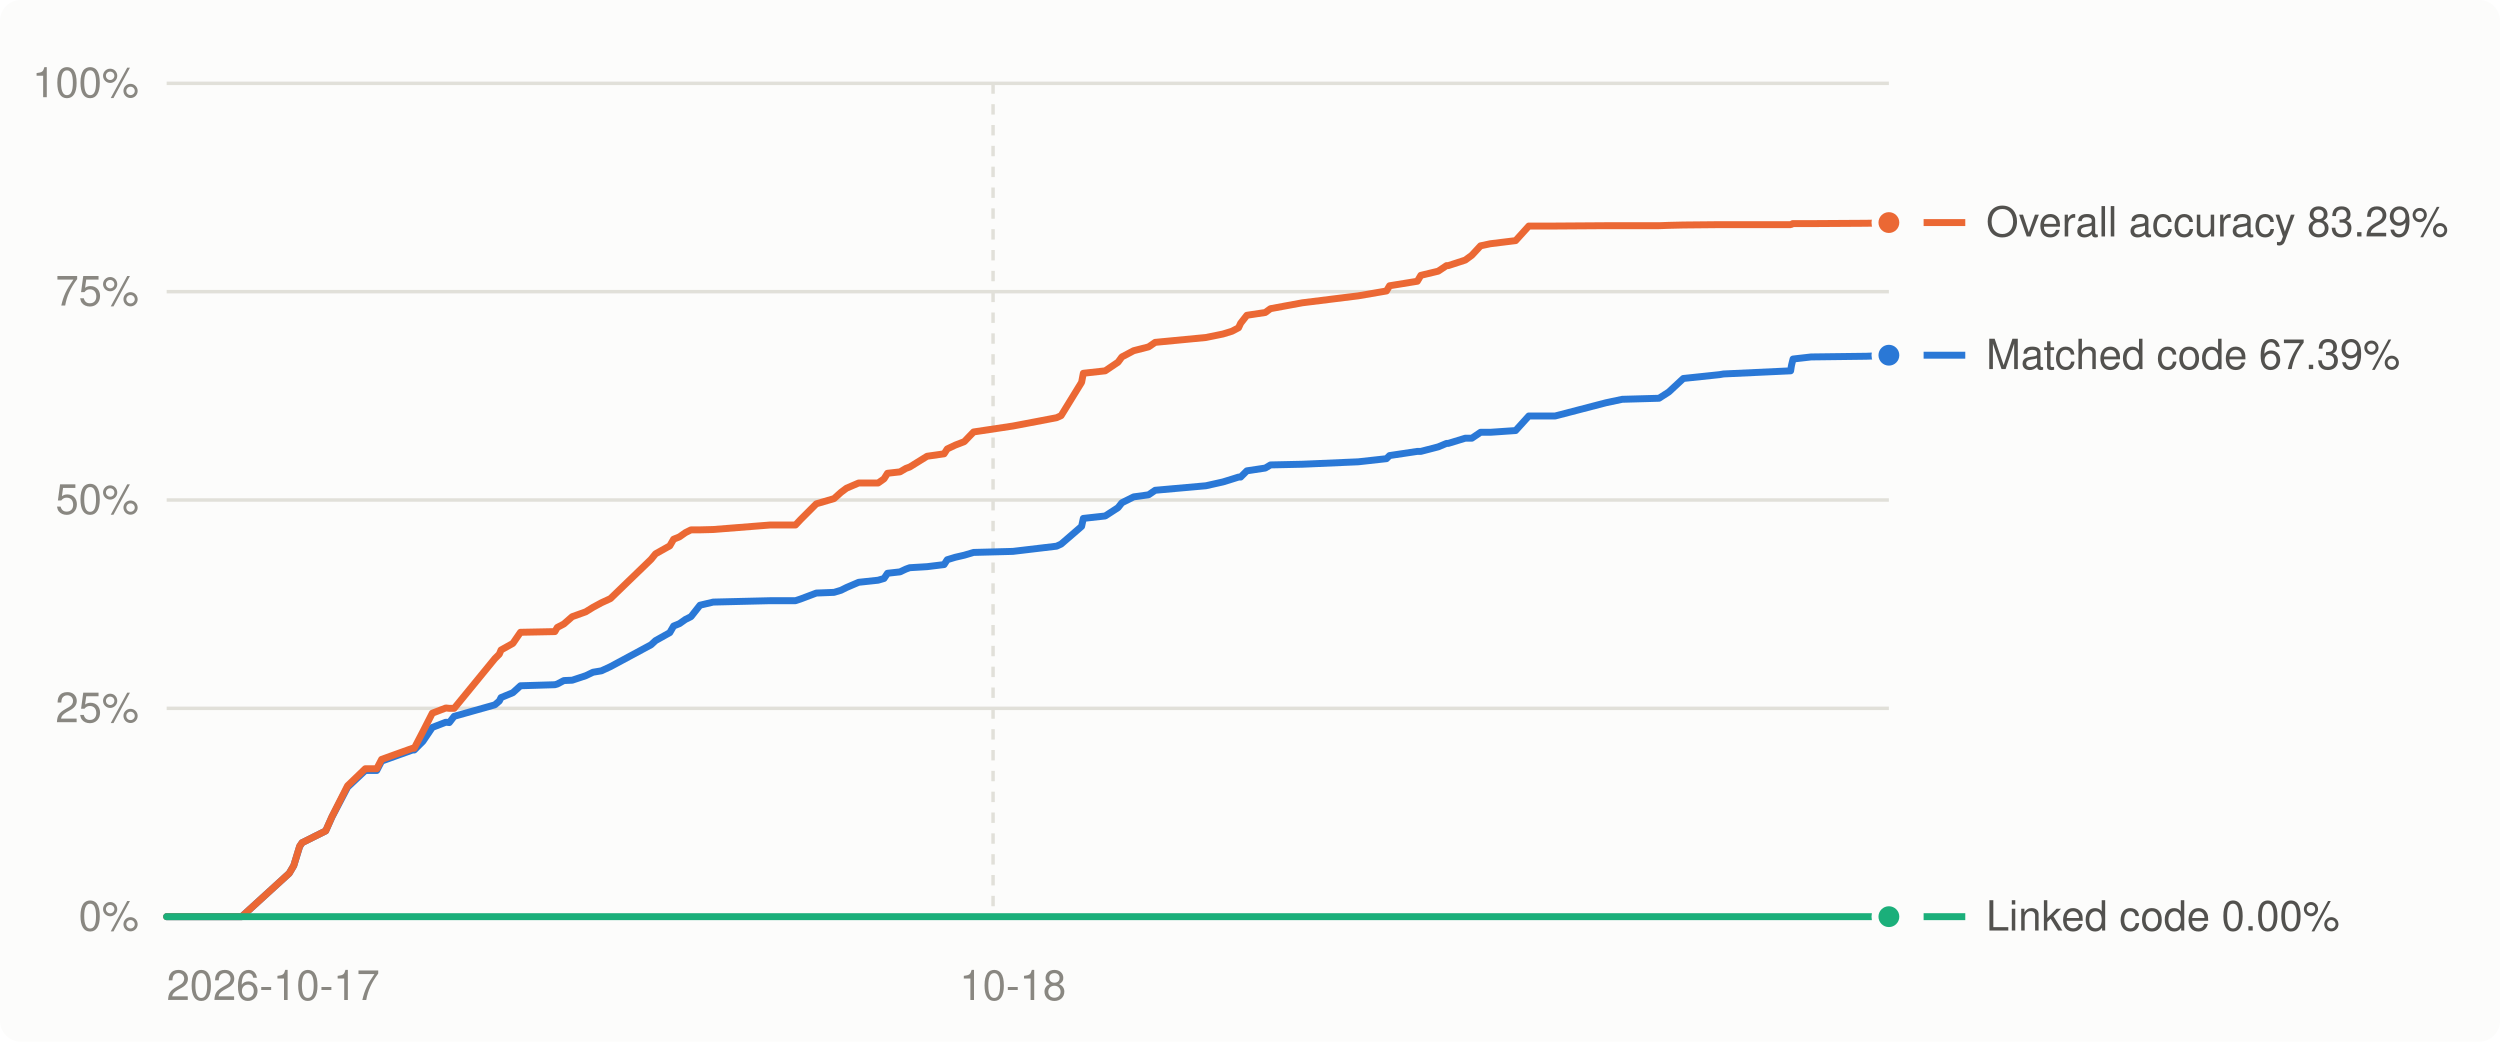
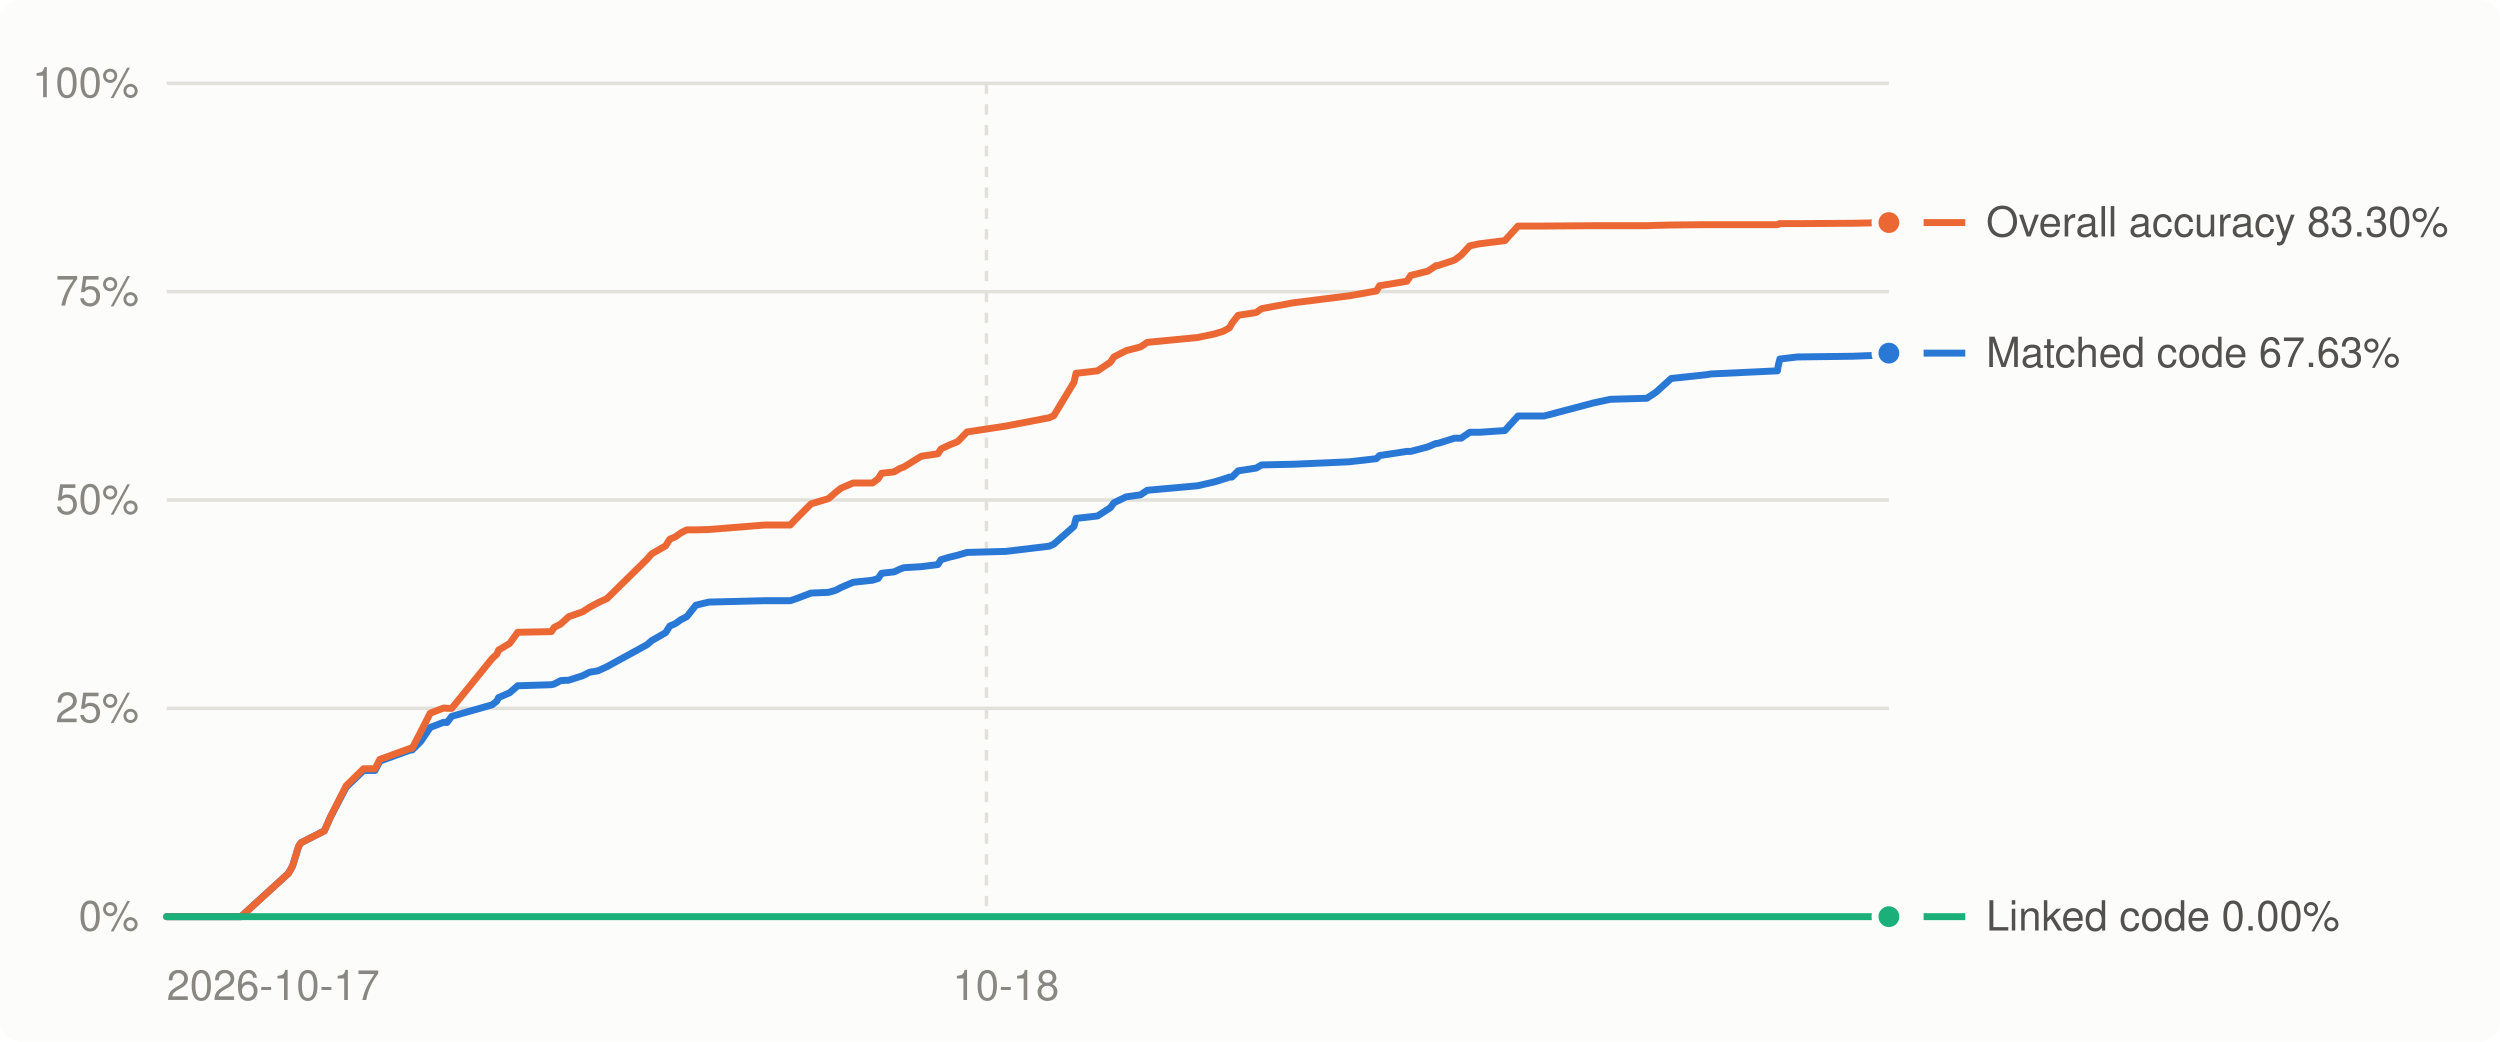
<svg xmlns="http://www.w3.org/2000/svg" viewBox="0 0 720 300" width="720" height="300" role="img" aria-label="Decompilation progress over time">
  <style>
.bg{fill:#fcfcfb}.grid{stroke:#e1e0d9}.muted{fill:#898781}.lbl{fill:#52514e}.ln0{stroke:#2a78d6}.dot0{fill:#2a78d6;stroke:#fcfcfb}.ln1{stroke:#eb6834}.dot1{fill:#eb6834;stroke:#fcfcfb}.ln2{stroke:#1baf7a}.dot2{fill:#1baf7a;stroke:#fcfcfb}
@media (prefers-color-scheme: dark){.bg{fill:#1a1a19}.grid{stroke:#2c2c2a}.muted{fill:#898781}.lbl{fill:#c3c2b7}.ln0{stroke:#3987e5}.dot0{fill:#3987e5;stroke:#1a1a19}.ln1{stroke:#d95926}.dot1{fill:#d95926;stroke:#1a1a19}.ln2{stroke:#199e70}.dot2{fill:#199e70;stroke:#1a1a19}}
text{font:12px -apple-system,BlinkMacSystemFont,'Segoe UI',Helvetica,Arial,sans-serif}
</style>
  <rect class="bg" width="720" height="300" rx="6" />
  <line x1="48" x2="544" y1="264.0" y2="264.0" class="grid" stroke-width="1" />
  <text x="40" y="268.0" class="muted" text-anchor="end">0%</text>
  <line x1="48" x2="544" y1="204.0" y2="204.0" class="grid" stroke-width="1" />
  <text x="40" y="208.0" class="muted" text-anchor="end">25%</text>
  <line x1="48" x2="544" y1="144.0" y2="144.0" class="grid" stroke-width="1" />
  <text x="40" y="148.0" class="muted" text-anchor="end">50%</text>
  <line x1="48" x2="544" y1="84.0" y2="84.0" class="grid" stroke-width="1" />
  <text x="40" y="88.0" class="muted" text-anchor="end">75%</text>
  <line x1="48" x2="544" y1="24.0" y2="24.0" class="grid" stroke-width="1" />
  <text x="40" y="28.0" class="muted" text-anchor="end">100%</text>
-   <line x1="286.0" x2="286.0" y1="24" y2="264" class="grid" stroke-width="1" stroke-dasharray="3 3" />
+   <line x1="284.1" x2="284.1" y1="24" y2="264" class="grid" stroke-width="1" stroke-dasharray="3 3" />
  <text class="muted" x="48.0" y="288" text-anchor="start">2026-10-17</text>
-   <text class="muted" x="291.7" y="288" text-anchor="middle">10-18</text>
-   <polyline points="48.0,264.0 69.6,264.0 83.3,251.5 84.6,249.3 86.3,243.8 87.0,242.7 93.8,239.3 95.6,235.3 100.1,226.7 105.2,221.9 108.5,221.9 109.9,219.2 118.8,216.0 119.3,216.0 121.8,213.5 124.5,209.5 128.4,208.0 129.4,208.1 130.8,206.3 142.5,203.0 143.8,201.9 144.3,200.9 147.7,199.5 149.9,197.5 159.8,197.2 160.5,197.0 162.4,196.0 164.8,195.9 168.7,194.6 170.8,193.6 173.2,193.2 175.8,192.0 187.5,185.7 188.8,184.5 192.9,182.2 194.0,180.3 195.7,179.6 197.4,178.4 199.0,177.6 201.6,174.3 205.4,173.4 221.8,173.0 229.1,173.0 230.6,172.5 235.1,170.8 240.2,170.6 242.2,170.0 243.8,169.2 247.3,167.7 252.9,167.1 254.6,166.6 255.6,165.1 259.2,164.7 260.9,163.9 262.0,163.5 267.0,163.2 271.9,162.6 272.8,161.2 275.1,160.5 277.7,159.9 280.4,159.1 291.7,158.8 304.3,157.3 305.6,156.7 311.5,151.6 312.0,149.3 318.3,148.6 322.0,146.2 323.1,144.8 326.5,143.1 330.8,142.5 332.7,141.2 347.3,139.9 352.2,138.8 354.8,138.0 356.7,137.4 357.3,137.4 359.1,135.6 364.4,134.8 365.9,133.9 375.1,133.7 391.2,133.0 399.3,132.1 400.2,131.2 408.2,130.0 409.2,130.0 414.2,128.7 416.6,127.7 417.1,127.7 422.0,126.2 423.9,126.2 426.4,124.5 429.2,124.5 436.5,124.0 440.3,119.8 447.9,119.8 462.5,116.0 467.2,115.0 477.8,114.7 480.6,112.9 484.8,109.0 495.2,107.9 496.4,107.7 515.7,106.8 515.9,105.5 516.0,105.0 516.3,103.8 516.4,103.4 521.6,102.8 537.5,102.6 542.7,102.4 543.8,102.4 544.0,102.3" fill="none" class="ln0" stroke-width="2" stroke-linejoin="round" stroke-linecap="round" />
-   <polyline points="48.0,264.0 69.6,264.0 83.3,251.5 84.6,249.3 86.3,243.7 87.0,242.7 93.8,239.3 95.6,235.2 100.1,226.3 105.2,221.4 108.5,221.4 109.9,218.7 118.8,215.5 119.3,215.5 121.8,210.7 124.5,205.4 128.4,203.9 129.4,204.0 130.8,204.0 142.5,189.7 143.8,188.4 144.3,187.2 147.7,185.3 149.9,182.1 159.8,181.9 160.5,180.7 162.4,179.7 164.8,177.6 168.7,176.2 170.8,174.9 173.2,173.6 175.8,172.4 187.5,161.1 188.8,159.5 192.9,157.2 194.0,155.3 195.7,154.6 197.4,153.4 199.0,152.6 201.6,152.6 205.4,152.5 221.8,151.2 229.1,151.2 230.6,149.6 235.1,145.1 240.2,143.6 242.2,141.8 243.8,140.6 247.3,139.1 252.9,139.1 254.6,137.9 255.6,136.3 259.2,135.9 260.9,134.9 262.0,134.5 267.0,131.4 271.9,130.7 272.8,129.3 275.1,128.2 277.7,127.2 280.4,124.4 291.7,122.7 304.3,120.3 305.6,119.7 311.5,110.1 312.0,107.5 318.3,106.8 322.0,104.3 323.1,102.8 326.5,101.0 330.8,99.9 332.7,98.6 347.3,97.2 352.2,96.2 354.8,95.4 356.7,94.4 357.3,93.1 359.1,90.8 364.4,90.0 365.9,88.9 375.1,87.2 391.2,85.2 399.3,83.8 400.2,82.3 408.2,81.0 409.2,79.3 414.2,78.1 416.6,76.5 417.1,76.5 422.0,74.9 423.9,73.5 426.4,70.8 429.2,70.2 436.5,69.3 440.3,65.1 447.9,65.1 462.5,65.0 467.2,65.0 477.8,65.0 480.6,64.9 484.8,64.8 495.2,64.7 496.4,64.7 515.7,64.7 515.9,64.6 516.0,64.6 516.3,64.4 516.4,64.4 521.6,64.4 537.5,64.3 542.7,64.2 543.8,64.1 544.0,64.1" fill="none" class="ln1" stroke-width="2" stroke-linejoin="round" stroke-linecap="round" />
-   <polyline points="48.0,264.0 69.6,264.0 83.3,264.0 84.6,264.0 86.3,264.0 87.0,264.0 93.8,264.0 95.6,264.0 100.1,264.0 105.2,264.0 108.5,264.0 109.9,264.0 118.8,264.0 119.3,264.0 121.8,264.0 124.5,264.0 128.4,264.0 129.4,264.0 130.8,264.0 142.5,264.0 143.8,264.0 144.3,264.0 147.7,264.0 149.9,264.0 159.8,264.0 160.5,264.0 162.4,264.0 164.8,264.0 168.7,264.0 170.8,264.0 173.2,264.0 175.8,264.0 187.5,264.0 188.8,264.0 192.9,264.0 194.0,264.0 195.7,264.0 197.4,264.0 199.0,264.0 201.6,264.0 205.4,264.0 221.8,264.0 229.1,264.0 230.6,264.0 235.1,264.0 240.2,264.0 242.2,264.0 243.8,264.0 247.3,264.0 252.9,264.0 254.6,264.0 255.6,264.0 259.2,264.0 260.9,264.0 262.0,264.0 267.0,264.0 271.9,264.0 272.8,264.0 275.1,264.0 277.7,264.0 280.4,264.0 291.7,264.0 304.3,264.0 305.6,264.0 311.5,264.0 312.0,264.0 318.3,264.0 322.0,264.0 323.1,264.0 326.5,264.0 330.8,264.0 332.7,264.0 347.3,264.0 352.2,264.0 354.8,264.0 356.7,264.0 357.3,264.0 359.1,264.0 364.4,264.0 365.9,264.0 375.1,264.0 391.2,264.0 399.3,264.0 400.2,264.0 408.2,264.0 409.2,264.0 414.2,264.0 416.6,264.0 417.1,264.0 422.0,264.0 423.9,264.0 426.4,264.0 429.2,264.0 436.5,264.0 440.3,264.0 447.9,264.0 462.5,264.0 467.2,264.0 477.8,264.0 480.6,264.0 484.8,264.0 495.2,264.0 496.4,264.0 515.7,264.0 515.9,264.0 516.0,264.0 516.3,264.0 516.4,264.0 521.6,264.0 537.5,264.0 542.7,264.0 543.8,264.0 544.0,264.0" fill="none" class="ln2" stroke-width="2" stroke-linejoin="round" stroke-linecap="round" />
-   <circle cx="544.0" cy="102.3" r="4" class="dot0" stroke-width="2" />
+   <text class="muted" x="289.7" y="288" text-anchor="middle">10-18</text>
+   <polyline points="48.0,264.0 69.4,264.0 83.1,251.5 84.3,249.3 86.0,243.8 86.7,242.7 93.4,239.3 95.2,235.3 99.7,226.7 104.7,221.9 108.0,221.9 109.4,219.2 118.2,216.0 118.7,216.0 121.2,213.5 123.9,209.5 127.8,208.0 128.7,208.1 130.1,206.3 141.7,203.0 143.1,201.9 143.6,200.9 146.8,199.5 149.1,197.5 158.8,197.2 159.6,197.0 161.5,196.0 163.8,195.9 167.8,194.6 169.8,193.6 172.2,193.2 174.8,192.0 186.3,185.7 187.7,184.5 191.7,182.2 192.9,180.3 194.5,179.6 196.2,178.4 197.8,177.6 200.4,174.3 204.1,173.4 220.3,173.0 227.6,173.0 229.1,172.5 233.6,170.8 238.6,170.6 240.7,170.0 242.2,169.2 245.7,167.7 251.3,167.1 252.9,166.6 253.9,165.1 257.5,164.7 259.2,163.9 260.3,163.5 265.3,163.2 270.1,162.6 271.0,161.2 273.3,160.5 275.8,159.9 278.5,159.1 289.7,158.8 302.2,157.3 303.5,156.7 309.3,151.6 309.9,149.3 316.1,148.6 319.8,146.2 320.8,144.8 324.3,143.1 328.5,142.5 330.4,141.2 344.9,139.9 349.7,138.8 352.3,138.0 354.1,137.4 354.8,137.4 356.6,135.6 361.8,134.8 363.3,133.9 372.5,133.7 388.5,133.0 396.4,132.1 397.3,131.2 405.2,130.0 406.3,130.0 411.2,128.7 413.6,127.7 414.1,127.7 418.9,126.2 420.8,126.2 423.3,124.5 426.1,124.5 433.4,124.0 437.2,119.8 444.7,119.8 459.1,116.0 463.8,115.0 474.3,114.7 477.0,112.9 481.3,109.0 491.6,107.9 492.7,107.7 511.9,106.8 512.1,105.5 512.2,105.0 512.5,103.8 512.6,103.4 517.7,102.8 533.5,102.6 538.7,102.4 539.7,102.4 540.0,102.3 544.0,101.7" fill="none" class="ln0" stroke-width="2" stroke-linejoin="round" stroke-linecap="round" />
+   <polyline points="48.0,264.0 69.4,264.0 83.1,251.5 84.3,249.3 86.0,243.7 86.7,242.7 93.4,239.3 95.2,235.2 99.7,226.3 104.7,221.4 108.0,221.4 109.4,218.7 118.2,215.5 118.7,215.5 121.2,210.7 123.9,205.4 127.8,203.9 128.7,204.0 130.1,204.0 141.7,189.7 143.1,188.4 143.6,187.2 146.8,185.3 149.1,182.1 158.8,181.9 159.6,180.7 161.5,179.7 163.8,177.6 167.8,176.2 169.8,174.9 172.2,173.6 174.8,172.4 186.3,161.1 187.7,159.5 191.7,157.2 192.9,155.3 194.5,154.6 196.2,153.4 197.8,152.6 200.4,152.6 204.1,152.5 220.3,151.2 227.6,151.2 229.1,149.6 233.6,145.1 238.6,143.6 240.7,141.8 242.2,140.6 245.7,139.1 251.3,139.1 252.9,137.9 253.9,136.3 257.5,135.9 259.2,134.9 260.3,134.5 265.3,131.4 270.1,130.7 271.0,129.3 273.3,128.2 275.8,127.2 278.5,124.4 289.7,122.7 302.2,120.3 303.5,119.7 309.3,110.1 309.9,107.5 316.1,106.8 319.8,104.3 320.8,102.8 324.3,101.0 328.5,99.9 330.4,98.6 344.9,97.2 349.7,96.2 352.3,95.4 354.1,94.4 354.8,93.1 356.6,90.8 361.8,90.0 363.3,88.9 372.5,87.2 388.5,85.2 396.4,83.8 397.3,82.3 405.2,81.0 406.3,79.3 411.2,78.1 413.6,76.5 414.1,76.5 418.9,74.9 420.8,73.5 423.3,70.8 426.1,70.2 433.4,69.3 437.2,65.1 444.7,65.1 459.1,65.0 463.8,65.0 474.3,65.0 477.0,64.9 481.3,64.8 491.6,64.7 492.7,64.7 511.9,64.7 512.1,64.6 512.2,64.6 512.5,64.4 512.6,64.4 517.7,64.4 533.5,64.3 538.7,64.2 539.7,64.1 540.0,64.1 544.0,64.1" fill="none" class="ln1" stroke-width="2" stroke-linejoin="round" stroke-linecap="round" />
+   <polyline points="48.0,264.0 69.4,264.0 83.1,264.0 84.3,264.0 86.0,264.0 86.7,264.0 93.4,264.0 95.2,264.0 99.7,264.0 104.7,264.0 108.0,264.0 109.4,264.0 118.2,264.0 118.7,264.0 121.2,264.0 123.9,264.0 127.8,264.0 128.7,264.0 130.1,264.0 141.7,264.0 143.1,264.0 143.6,264.0 146.8,264.0 149.1,264.0 158.8,264.0 159.6,264.0 161.5,264.0 163.8,264.0 167.8,264.0 169.8,264.0 172.2,264.0 174.8,264.0 186.3,264.0 187.7,264.0 191.7,264.0 192.9,264.0 194.5,264.0 196.2,264.0 197.8,264.0 200.4,264.0 204.1,264.0 220.3,264.0 227.6,264.0 229.1,264.0 233.6,264.0 238.6,264.0 240.7,264.0 242.2,264.0 245.7,264.0 251.3,264.0 252.9,264.0 253.9,264.0 257.5,264.0 259.2,264.0 260.3,264.0 265.3,264.0 270.1,264.0 271.0,264.0 273.3,264.0 275.8,264.0 278.5,264.0 289.7,264.0 302.2,264.0 303.5,264.0 309.3,264.0 309.9,264.0 316.1,264.0 319.8,264.0 320.8,264.0 324.3,264.0 328.5,264.0 330.4,264.0 344.9,264.0 349.7,264.0 352.3,264.0 354.1,264.0 354.8,264.0 356.6,264.0 361.8,264.0 363.3,264.0 372.5,264.0 388.5,264.0 396.4,264.0 397.3,264.0 405.2,264.0 406.3,264.0 411.2,264.0 413.6,264.0 414.1,264.0 418.9,264.0 420.8,264.0 423.3,264.0 426.1,264.0 433.4,264.0 437.2,264.0 444.7,264.0 459.1,264.0 463.8,264.0 474.3,264.0 477.0,264.0 481.3,264.0 491.6,264.0 492.7,264.0 511.9,264.0 512.1,264.0 512.2,264.0 512.5,264.0 512.6,264.0 517.7,264.0 533.5,264.0 538.7,264.0 539.7,264.0 540.0,264.0 544.0,264.0" fill="none" class="ln2" stroke-width="2" stroke-linejoin="round" stroke-linecap="round" />
+   <circle cx="544.0" cy="101.7" r="4" class="dot0" stroke-width="2" />
  <circle cx="544.0" cy="64.1" r="4" class="dot1" stroke-width="2" />
  <circle cx="544.0" cy="264.0" r="4" class="dot2" stroke-width="2" />
  <line x1="554" x2="566" y1="264.0" y2="264.0" class="ln2" stroke-width="2" />
  <text class="lbl" x="572" y="268.0">Linked code 0.00%</text>
-   <line x1="554" x2="566" y1="102.3" y2="102.3" class="ln0" stroke-width="2" />
-   <text class="lbl" x="572" y="106.3">Matched code 67.39%</text>
+   <line x1="554" x2="566" y1="101.7" y2="101.7" class="ln0" stroke-width="2" />
+   <text class="lbl" x="572" y="105.7">Matched code 67.63%</text>
  <line x1="554" x2="566" y1="64.1" y2="64.1" class="ln1" stroke-width="2" />
-   <text class="lbl" x="572" y="68.1">Overall accuracy 83.29%</text>
+   <text class="lbl" x="572" y="68.1">Overall accuracy 83.30%</text>
</svg>
